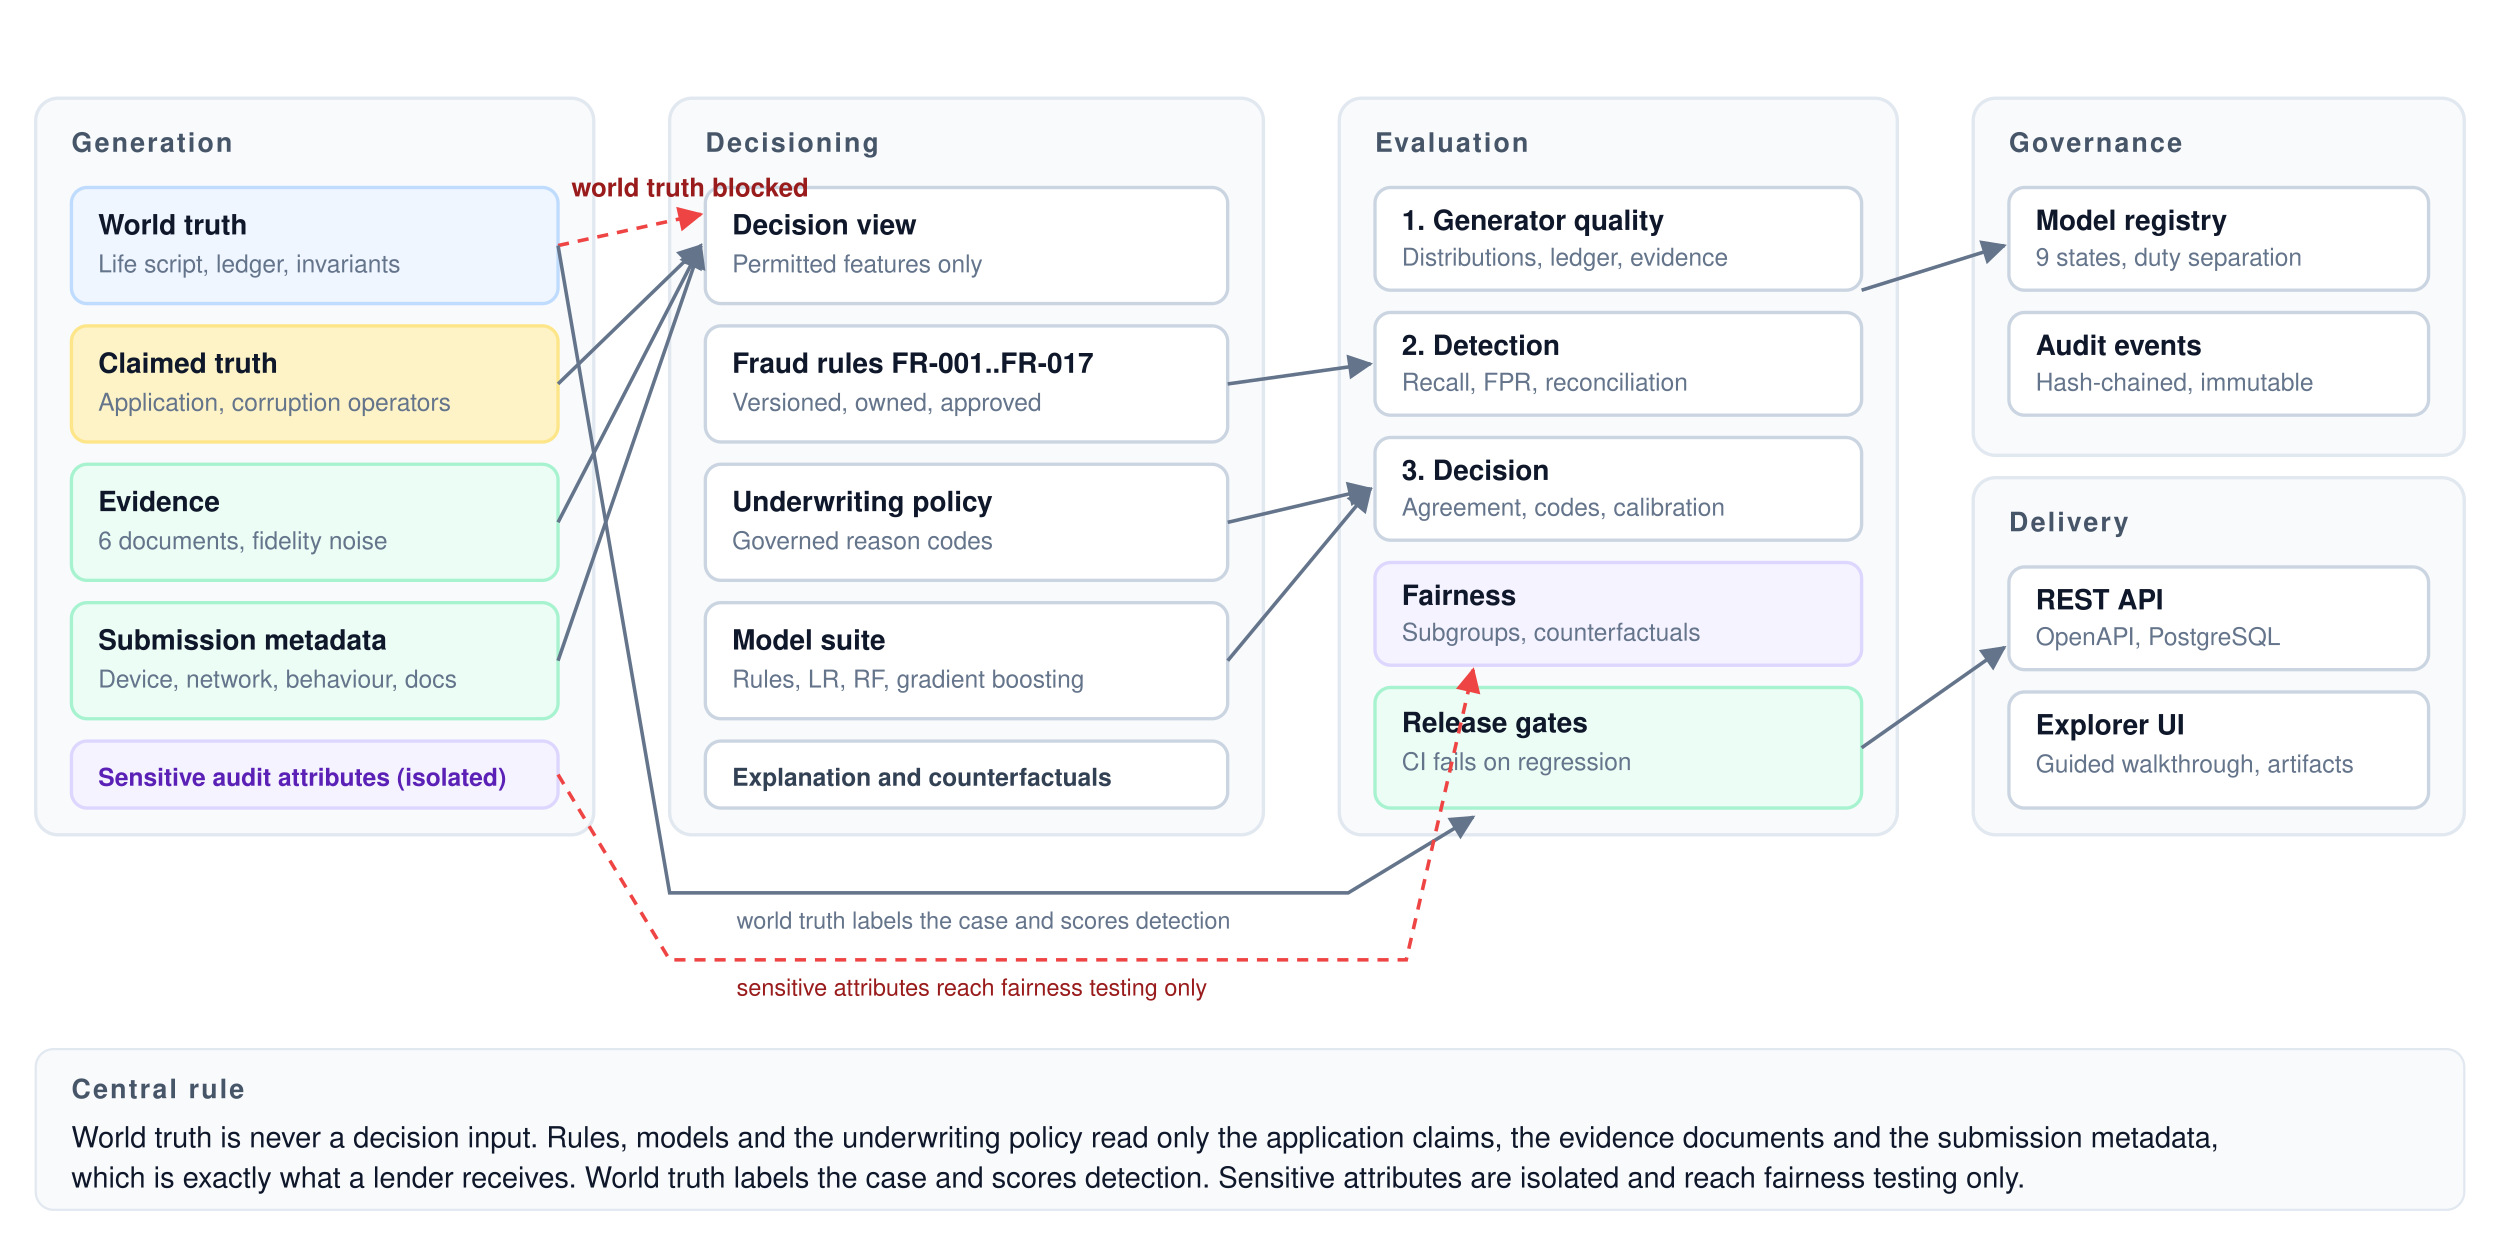
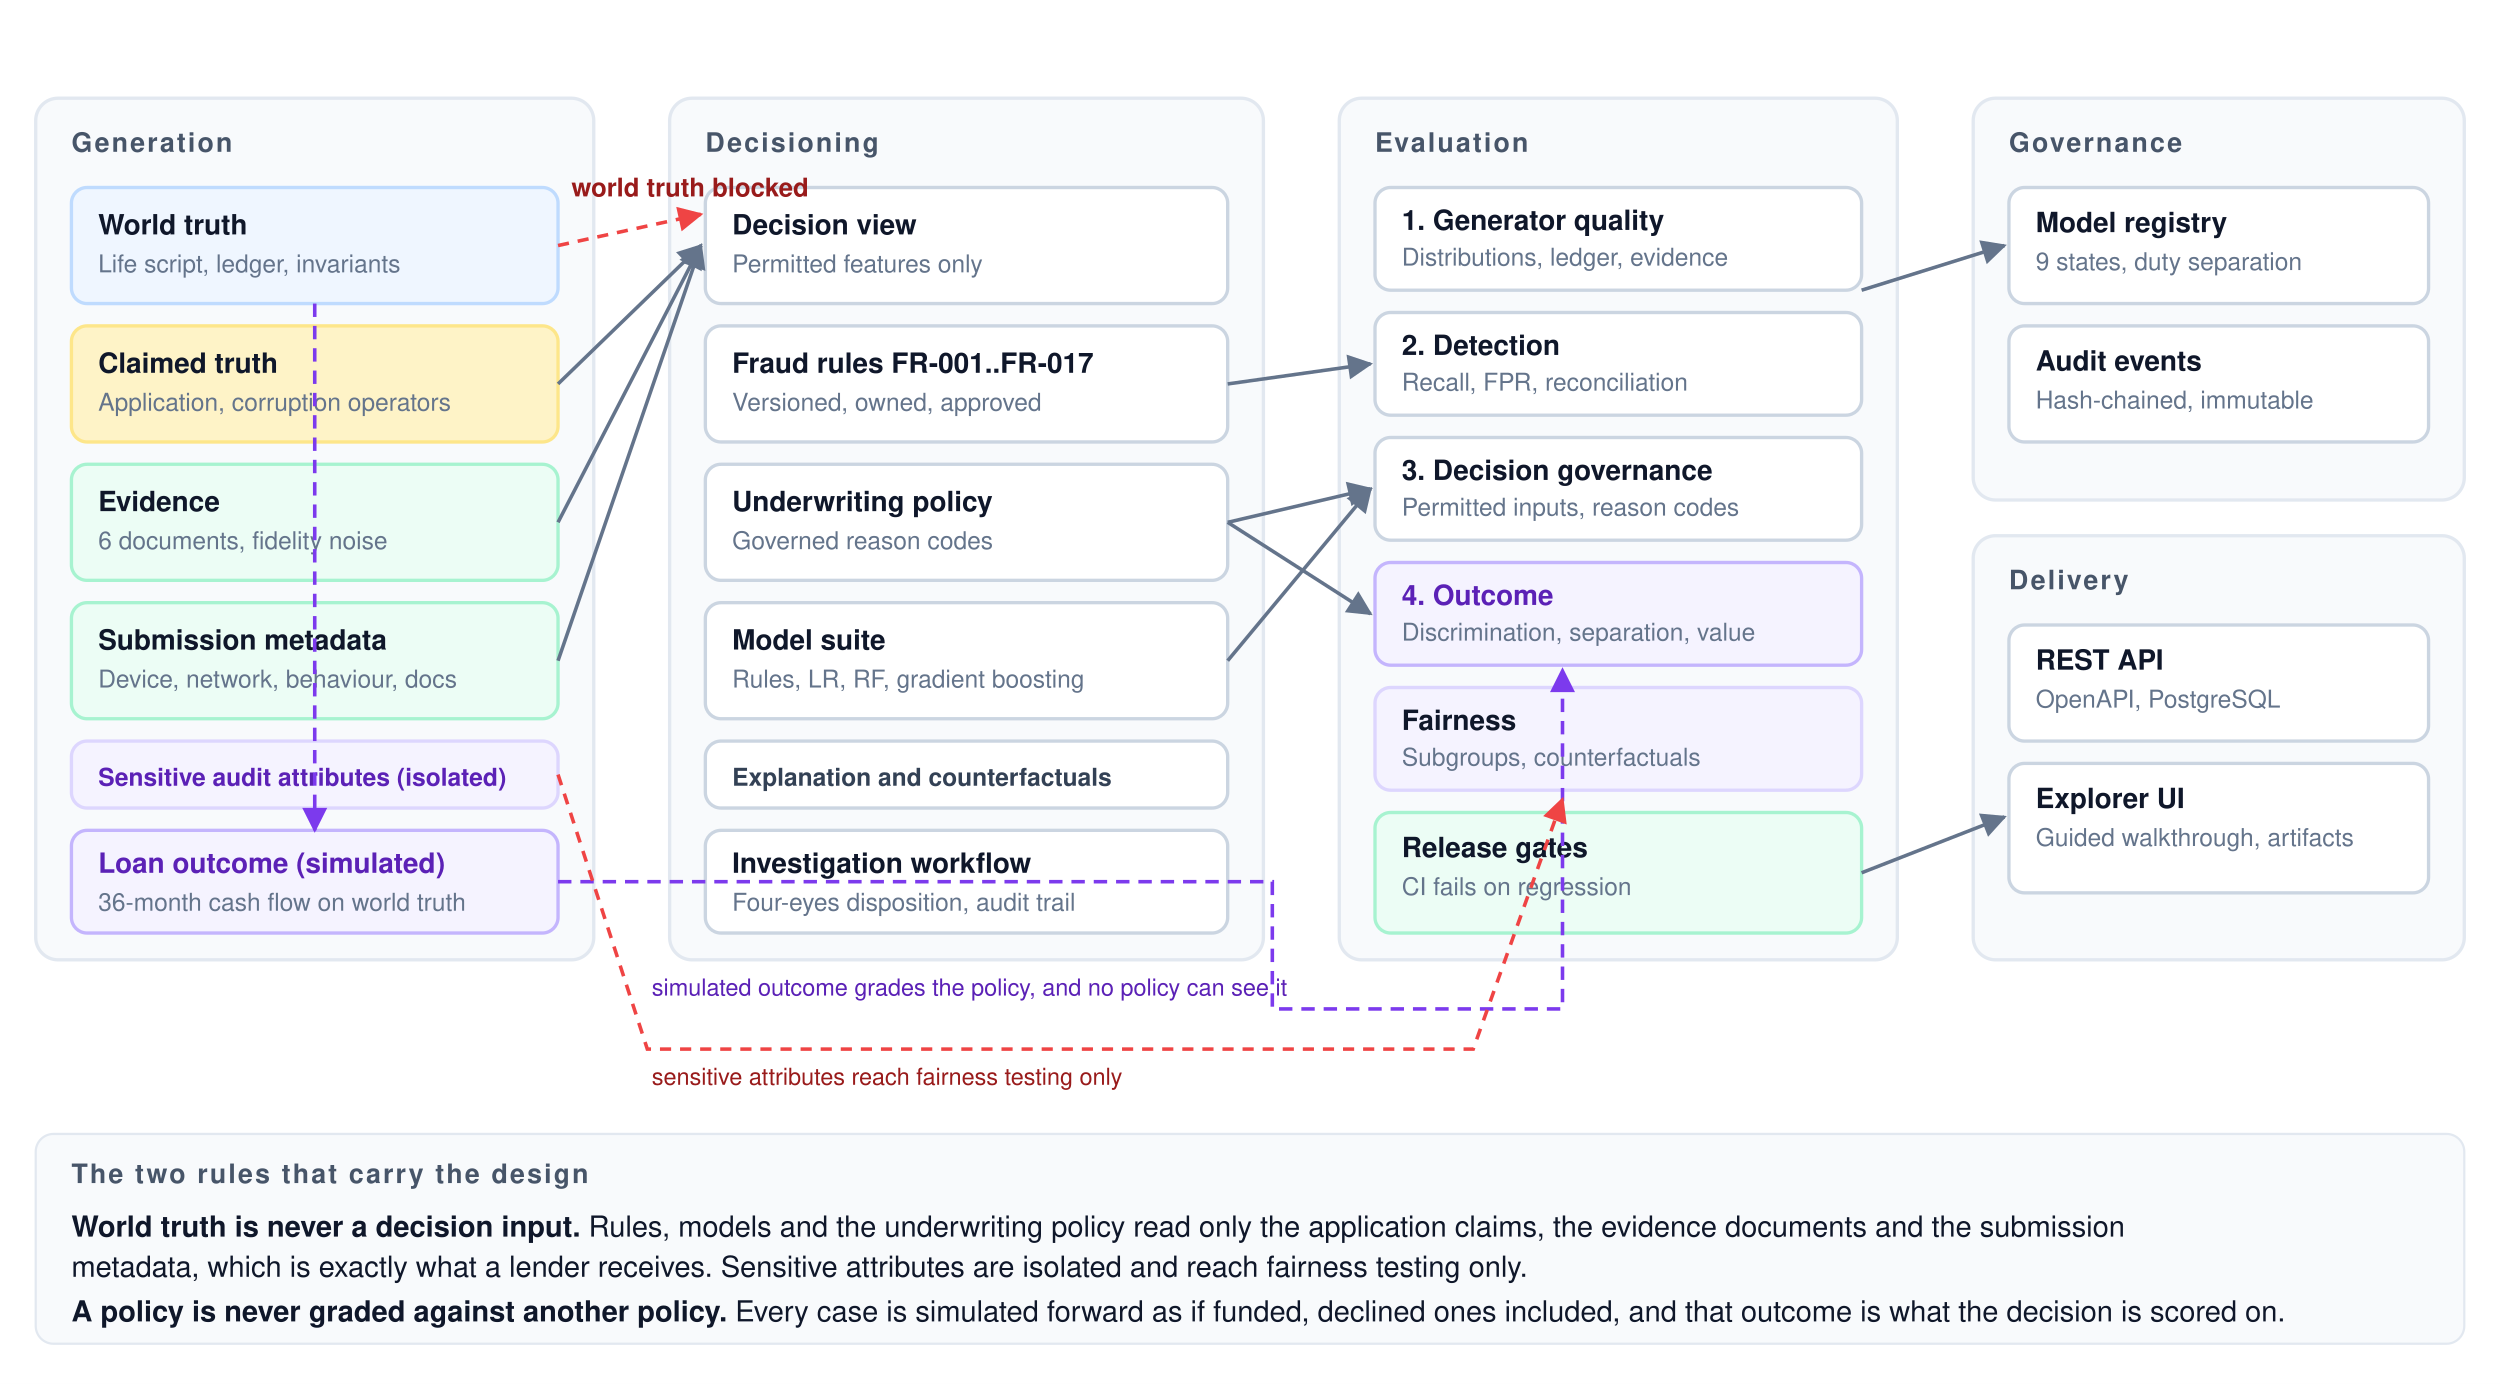
- <svg xmlns="http://www.w3.org/2000/svg" viewBox="0 0 1120 560" width="1120" height="560" font-family="-apple-system, BlinkMacSystemFont, Segoe UI, Helvetica, Arial, sans-serif" role="img" aria-labelledby="title desc">
+ <svg xmlns="http://www.w3.org/2000/svg" viewBox="0 0 1120 620" width="1120" height="620" font-family="-apple-system, BlinkMacSystemFont, Segoe UI, Helvetica, Arial, sans-serif" role="img" aria-labelledby="title desc">
  <defs>
    <marker id="arrow" viewBox="0 0 10 10" refX="9" refY="5" markerWidth="7" markerHeight="7" orient="auto-start-reverse">
      <path d="M 0 0 L 10 5 L 0 10 z" fill="#64748b" />
    </marker>
    <marker id="arrowBlocked" viewBox="0 0 10 10" refX="9" refY="5" markerWidth="7" markerHeight="7" orient="auto-start-reverse">
      <path d="M 0 0 L 10 5 L 0 10 z" fill="#ef4444" />
+     </marker>
+     <marker id="arrowTruth" viewBox="0 0 10 10" refX="9" refY="5" markerWidth="7" markerHeight="7" orient="auto-start-reverse">
+       <path d="M 0 0 L 10 5 L 0 10 z" fill="#7c3aed" />
    </marker>
    <style>
      .layer { fill:#f8fafc; stroke:#e2e8f0; stroke-width:1.5; rx:10 }
      .layerTitle { font-size:12px; font-weight:700; fill:#475569; letter-spacing:.08em; text-transform:uppercase }
      .box { rx:7; stroke-width:1.5 }
      .boxText { font-size:12.5px; fill:#0f172a; font-weight:600 }
      .sub { font-size:11px; fill:#64748b }
      .edge { stroke:#64748b; stroke-width:1.6; fill:none; marker-end:url(#arrow) }
+       .edgeTruth { stroke:#7c3aed; stroke-width:1.6; fill:none; stroke-dasharray:6 4; marker-end:url(#arrowTruth) }
      .edgeBlocked { stroke:#ef4444; stroke-width:1.6; fill:none; stroke-dasharray:5 4 }
      .edgeLabel { font-size:10.5px; fill:#64748b }
      .note { font-size:11.5px; fill:#991b1b; font-weight:600 }
    </style>
  </defs>
-   <rect width="1120" height="560" fill="#ffffff" />
-   <rect class="layer" x="16" y="44" width="250" height="330" />
+   <rect width="1120" height="620" fill="#ffffff" />
+   <rect class="layer" x="16" y="44" width="250" height="386" />
  <text class="layerTitle" x="32" y="68">Generation</text>
  <rect class="box" x="32" y="84" width="218" height="52" fill="#eff6ff" stroke="#bfdbfe" />
  <text class="boxText" x="44" y="105">World truth</text>
  <text class="sub" x="44" y="122">Life script, ledger, invariants</text>
  <rect class="box" x="32" y="146" width="218" height="52" fill="#fef3c7" stroke="#fde68a" />
  <text class="boxText" x="44" y="167">Claimed truth</text>
  <text class="sub" x="44" y="184">Application, corruption operators</text>
  <rect class="box" x="32" y="208" width="218" height="52" fill="#ecfdf5" stroke="#a7f3d0" />
  <text class="boxText" x="44" y="229">Evidence</text>
  <text class="sub" x="44" y="246">6 documents, fidelity noise</text>
  <rect class="box" x="32" y="270" width="218" height="52" fill="#ecfdf5" stroke="#a7f3d0" />
  <text class="boxText" x="44" y="291">Submission metadata</text>
  <text class="sub" x="44" y="308">Device, network, behaviour, docs</text>
  <rect class="box" x="32" y="332" width="218" height="30" fill="#f5f3ff" stroke="#ddd6fe" />
  <text class="sub" x="44" y="352" style="font-weight:600;fill:#5b21b6">Sensitive audit attributes (isolated)</text>
-   <rect class="layer" x="300" y="44" width="266" height="330" />
+   <rect class="box" x="32" y="372" width="218" height="46" fill="#f5f3ff" stroke="#c4b5fd" />
+   <text class="boxText" x="44" y="391" style="fill:#5b21b6">Loan outcome (simulated)</text>
+   <text class="sub" x="44" y="408">36-month cash flow on world truth</text>
+   <rect class="layer" x="300" y="44" width="266" height="386" />
  <text class="layerTitle" x="316" y="68">Decisioning</text>
  <rect class="box" x="316" y="84" width="234" height="52" fill="#ffffff" stroke="#cbd5e1" />
  <text class="boxText" x="328" y="105">Decision view</text>
  <text class="sub" x="328" y="122">Permitted features only</text>
  <rect class="box" x="316" y="146" width="234" height="52" fill="#ffffff" stroke="#cbd5e1" />
  <text class="boxText" x="328" y="167">Fraud rules FR-001..FR-017</text>
  <text class="sub" x="328" y="184">Versioned, owned, approved</text>
  <rect class="box" x="316" y="208" width="234" height="52" fill="#ffffff" stroke="#cbd5e1" />
  <text class="boxText" x="328" y="229">Underwriting policy</text>
  <text class="sub" x="328" y="246">Governed reason codes</text>
  <rect class="box" x="316" y="270" width="234" height="52" fill="#ffffff" stroke="#cbd5e1" />
  <text class="boxText" x="328" y="291">Model suite</text>
  <text class="sub" x="328" y="308">Rules, LR, RF, gradient boosting</text>
  <rect class="box" x="316" y="332" width="234" height="30" fill="#ffffff" stroke="#cbd5e1" />
  <text class="sub" x="328" y="352" style="font-weight:600;fill:#334155">Explanation and counterfactuals</text>
-   <rect class="layer" x="600" y="44" width="250" height="330" />
+   <rect class="box" x="316" y="372" width="234" height="46" fill="#ffffff" stroke="#cbd5e1" />
+   <text class="boxText" x="328" y="391">Investigation workflow</text>
+   <text class="sub" x="328" y="408">Four-eyes disposition, audit trail</text>
+   <rect class="layer" x="600" y="44" width="250" height="386" />
  <text class="layerTitle" x="616" y="68">Evaluation</text>
  <rect class="box" x="616" y="84" width="218" height="46" fill="#ffffff" stroke="#cbd5e1" />
  <text class="boxText" x="628" y="103">1. Generator quality</text>
  <text class="sub" x="628" y="119">Distributions, ledger, evidence</text>
  <rect class="box" x="616" y="140" width="218" height="46" fill="#ffffff" stroke="#cbd5e1" />
  <text class="boxText" x="628" y="159">2. Detection</text>
  <text class="sub" x="628" y="175">Recall, FPR, reconciliation</text>
  <rect class="box" x="616" y="196" width="218" height="46" fill="#ffffff" stroke="#cbd5e1" />
-   <text class="boxText" x="628" y="215">3. Decision</text>
-   <text class="sub" x="628" y="231">Agreement, codes, calibration</text>
-   <rect class="box" x="616" y="252" width="218" height="46" fill="#f5f3ff" stroke="#ddd6fe" />
-   <text class="boxText" x="628" y="271">Fairness</text>
-   <text class="sub" x="628" y="287">Subgroups, counterfactuals</text>
-   <rect class="box" x="616" y="308" width="218" height="54" fill="#ecfdf5" stroke="#a7f3d0" />
-   <text class="boxText" x="628" y="328">Release gates</text>
-   <text class="sub" x="628" y="345">CI fails on regression</text>
-   <rect class="layer" x="884" y="44" width="220" height="160" />
+   <text class="boxText" x="628" y="215">3. Decision governance</text>
+   <text class="sub" x="628" y="231">Permitted inputs, reason codes</text>
+   <rect class="box" x="616" y="252" width="218" height="46" fill="#f5f3ff" stroke="#c4b5fd" />
+   <text class="boxText" x="628" y="271" style="fill:#5b21b6">4. Outcome</text>
+   <text class="sub" x="628" y="287">Discrimination, separation, value</text>
+   <rect class="box" x="616" y="308" width="218" height="46" fill="#f5f3ff" stroke="#ddd6fe" />
+   <text class="boxText" x="628" y="327">Fairness</text>
+   <text class="sub" x="628" y="343">Subgroups, counterfactuals</text>
+   <rect class="box" x="616" y="364" width="218" height="54" fill="#ecfdf5" stroke="#a7f3d0" />
+   <text class="boxText" x="628" y="384">Release gates</text>
+   <text class="sub" x="628" y="401">CI fails on regression</text>
+   <rect class="layer" x="884" y="44" width="220" height="180" />
  <text class="layerTitle" x="900" y="68">Governance</text>
-   <rect class="box" x="900" y="84" width="188" height="46" fill="#ffffff" stroke="#cbd5e1" />
-   <text class="boxText" x="912" y="103">Model registry</text>
-   <text class="sub" x="912" y="119">9 states, duty separation</text>
-   <rect class="box" x="900" y="140" width="188" height="46" fill="#ffffff" stroke="#cbd5e1" />
-   <text class="boxText" x="912" y="159">Audit events</text>
-   <text class="sub" x="912" y="175">Hash-chained, immutable</text>
-   <rect class="layer" x="884" y="214" width="220" height="160" />
-   <text class="layerTitle" x="900" y="238">Delivery</text>
-   <rect class="box" x="900" y="254" width="188" height="46" fill="#ffffff" stroke="#cbd5e1" />
-   <text class="boxText" x="912" y="273">REST API</text>
-   <text class="sub" x="912" y="289">OpenAPI, PostgreSQL</text>
-   <rect class="box" x="900" y="310" width="188" height="52" fill="#ffffff" stroke="#cbd5e1" />
-   <text class="boxText" x="912" y="329">Explorer UI</text>
-   <text class="sub" x="912" y="346">Guided walkthrough, artifacts</text>
+   <rect class="box" x="900" y="84" width="188" height="52" fill="#ffffff" stroke="#cbd5e1" />
+   <text class="boxText" x="912" y="104">Model registry</text>
+   <text class="sub" x="912" y="121">9 states, duty separation</text>
+   <rect class="box" x="900" y="146" width="188" height="52" fill="#ffffff" stroke="#cbd5e1" />
+   <text class="boxText" x="912" y="166">Audit events</text>
+   <text class="sub" x="912" y="183">Hash-chained, immutable</text>
+   <rect class="layer" x="884" y="240" width="220" height="190" />
+   <text class="layerTitle" x="900" y="264">Delivery</text>
+   <rect class="box" x="900" y="280" width="188" height="52" fill="#ffffff" stroke="#cbd5e1" />
+   <text class="boxText" x="912" y="300">REST API</text>
+   <text class="sub" x="912" y="317">OpenAPI, PostgreSQL</text>
+   <rect class="box" x="900" y="342" width="188" height="58" fill="#ffffff" stroke="#cbd5e1" />
+   <text class="boxText" x="912" y="362">Explorer UI</text>
+   <text class="sub" x="912" y="379">Guided walkthrough, artifacts</text>
  <path class="edge" d="M 250 172 L 314 110" />
  <path class="edge" d="M 250 234 L 314 110" />
  <path class="edge" d="M 250 296 L 314 110" />
  <path class="edgeBlocked" d="M 250 110 L 314 96" marker-end="url(#arrowBlocked)" />
  <text class="note" x="256" y="88">world truth blocked</text>
  <path class="edge" d="M 550 172 L 614 163" />
  <path class="edge" d="M 550 234 L 614 219" />
  <path class="edge" d="M 550 296 L 614 219" />
-   <path class="edge" d="M 250 110 L 300 400 L 604 400 L 660 366" />
-   <text class="edgeLabel" x="330" y="416">world truth labels the case and scores detection</text>
-   <path class="edgeBlocked" d="M 250 347 L 300 430 L 630 430 L 660 300" marker-end="url(#arrowBlocked)" />
-   <text class="edgeLabel" x="330" y="446" style="fill:#991b1b">sensitive attributes reach fairness testing only</text>
+   <path class="edge" d="M 550 234 L 614 275" />
+   <path class="edgeTruth" d="M 141 136 L 141 372" />
+   <path class="edgeTruth" d="M 250 395 L 570 395 L 570 452 L 700 452 L 700 300" />
+   <text class="edgeLabel" x="292" y="446" style="fill:#5b21b6">simulated outcome grades the policy, and no policy can see it</text>
+   <path class="edgeBlocked" d="M 250 347 L 290 470 L 660 470 L 700 358" marker-end="url(#arrowBlocked)" />
+   <text class="edgeLabel" x="292" y="486" style="fill:#991b1b">sensitive attributes reach fairness testing only</text>
  <path class="edge" d="M 834 130 L 898 110" />
-   <path class="edge" d="M 834 335 L 898 290" />
-   <path class="edge" d="M 550 320 L 880 200" opacity="0" />
-   <rect x="16" y="470" width="1088" height="72" rx="8" fill="#f8fafc" stroke="#e2e8f0" />
-   <text class="layerTitle" x="32" y="492">Central rule</text>
-   <text x="32" y="514" font-size="13" fill="#0f172a">World truth is never a decision input. Rules, models and the underwriting policy read only the application claims, the evidence documents and the submission metadata,</text>
-   <text x="32" y="532" font-size="13" fill="#0f172a">which is exactly what a lender receives. World truth labels the case and scores detection. Sensitive attributes are isolated and reach fairness testing only.</text>
+   <path class="edge" d="M 834 391 L 898 366" />
+   <path class="edge" d="M 550 395 L 880 190" opacity="0" />
+   <rect x="16" y="508" width="1088" height="94" rx="8" fill="#f8fafc" stroke="#e2e8f0" />
+   <text class="layerTitle" x="32" y="530">The two rules that carry the design</text>
+   <text x="32" y="554" font-size="13" fill="#0f172a">
+     <tspan font-weight="700">World truth is never a decision input.</tspan> Rules, models and the underwriting policy read only the application claims, the evidence documents and the submission</text>
+   <text x="32" y="572" font-size="13" fill="#0f172a">metadata, which is exactly what a lender receives. Sensitive attributes are isolated and reach fairness testing only.</text>
+   <text x="32" y="592" font-size="13" fill="#0f172a">
+     <tspan font-weight="700">A policy is never graded against another policy.</tspan> Every case is simulated forward as if funded, declined ones included, and that outcome is what the decision is scored on.</text>
</svg>
